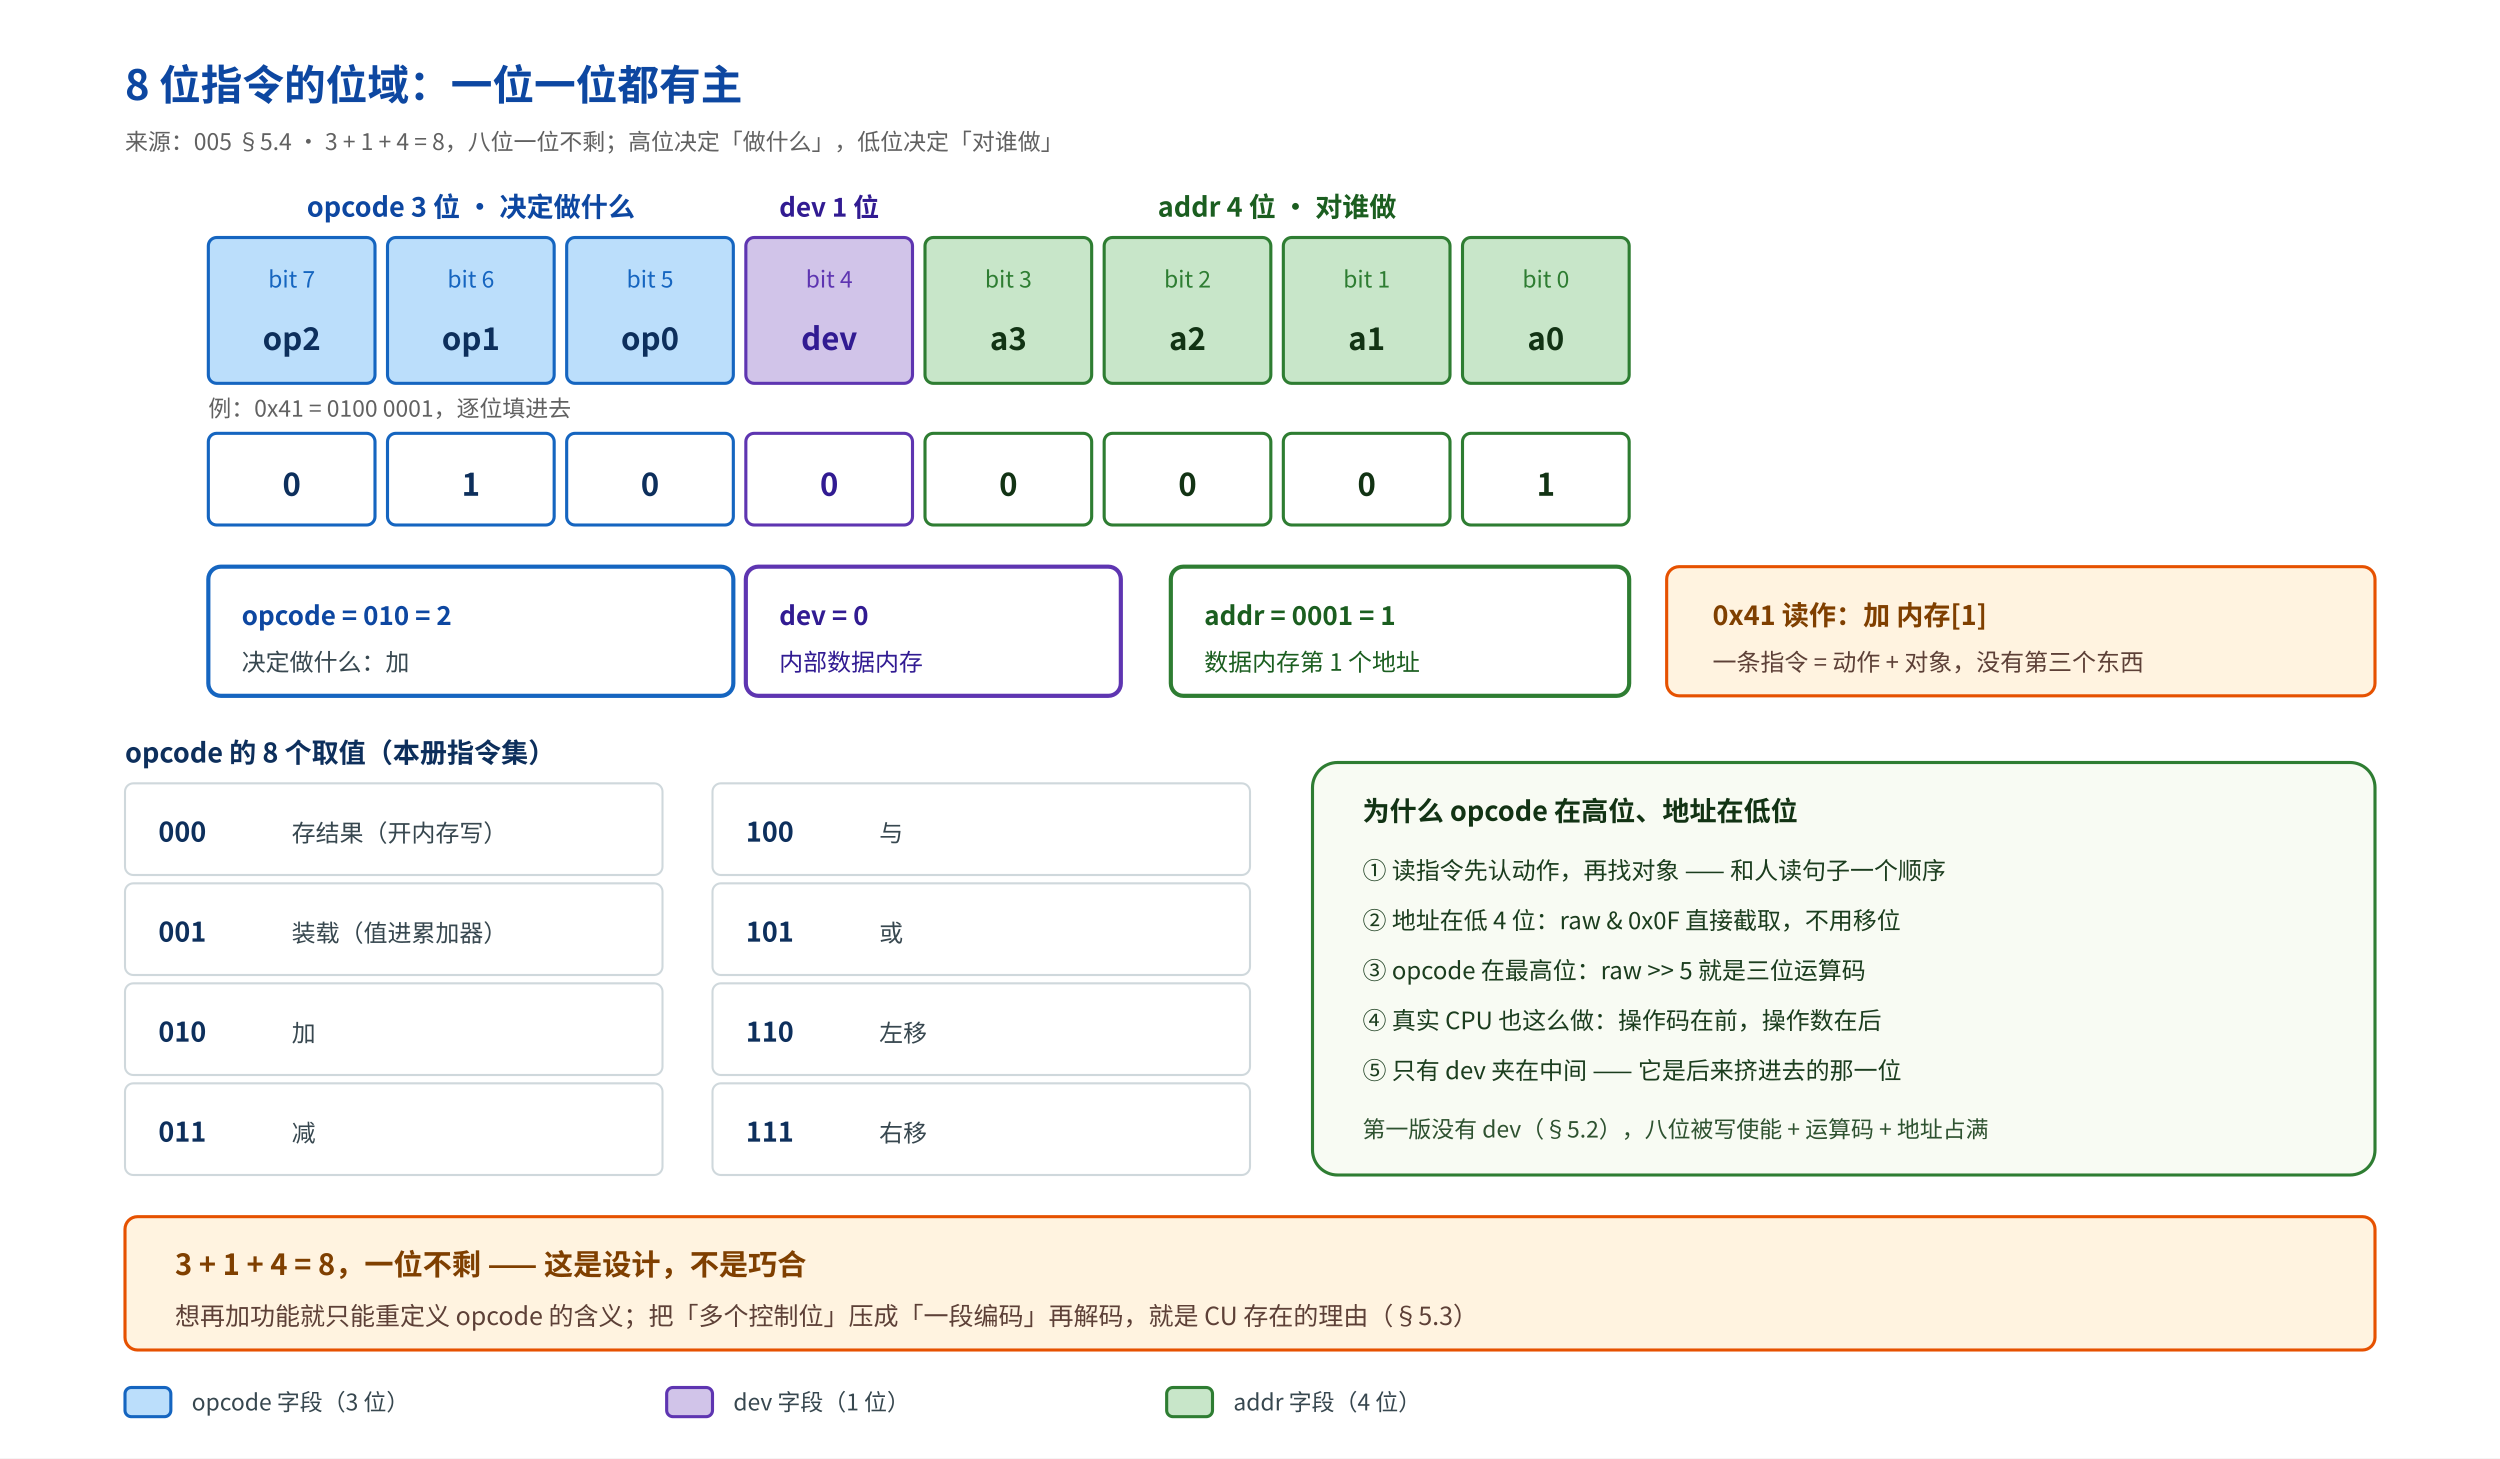
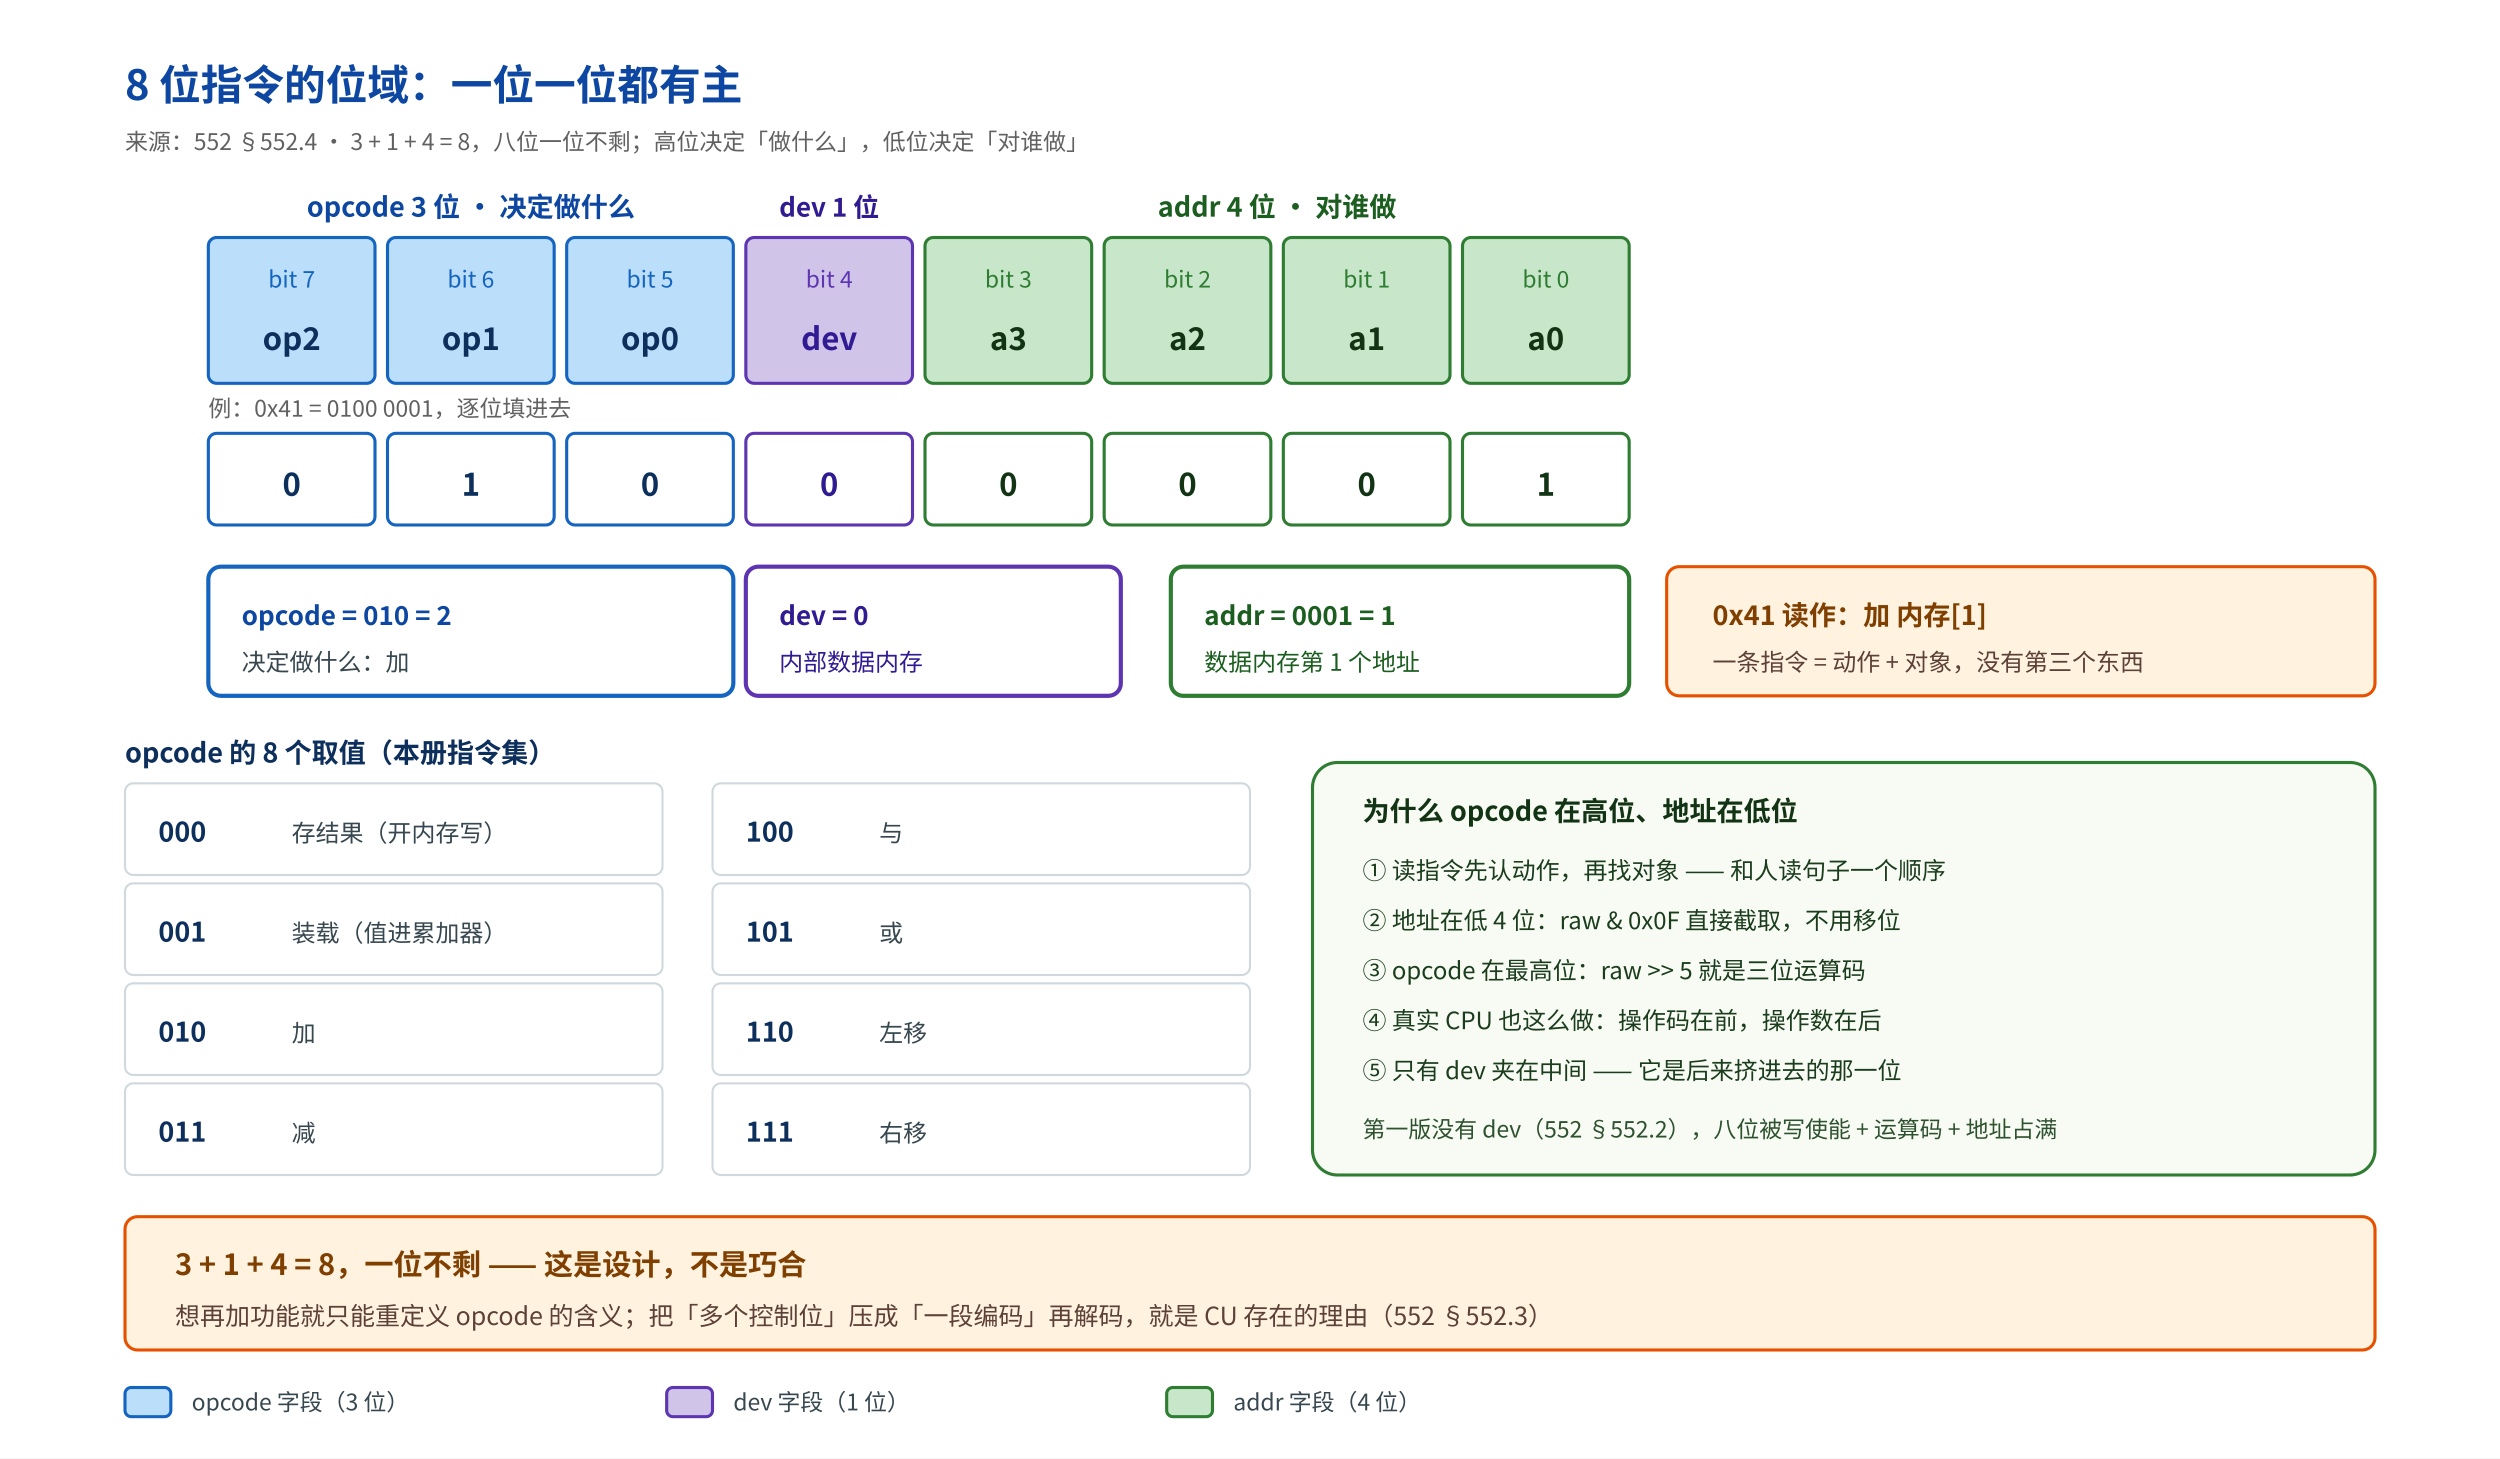
<svg xmlns="http://www.w3.org/2000/svg" viewBox="0 0 1200 700" font-family="'Microsoft YaHei','PingFang SC','Noto Sans CJK SC',sans-serif">
  <rect x="0" y="0" width="1200" height="700" fill="#ffffff" />
  <text x="60" y="48" font-size="20" font-weight="bold" fill="#0d47a1">8 位指令的位域：一位一位都有主</text>
-   <text x="60" y="72" font-size="11" fill="#616161">来源：005 §5.4 · 3 + 1 + 4 = 8，八位一位不剩；高位决定「做什么」，低位决定「对谁做」</text>
+   <text x="60" y="72" font-size="11" fill="#616161">来源：552 §552.4 · 3 + 1 + 4 = 8，八位一位不剩；高位决定「做什么」，低位决定「对谁做」</text>
  <text x="226" y="104" font-size="13" font-weight="bold" fill="#0d47a1" text-anchor="middle">opcode 3 位 · 决定做什么</text>
  <text x="398" y="104" font-size="12.5" font-weight="bold" fill="#311b92" text-anchor="middle">dev 1 位</text>
  <text x="613" y="104" font-size="13" font-weight="bold" fill="#1b5e20" text-anchor="middle">addr 4 位 · 对谁做</text>
  <rect x="100" y="114" width="80" height="70" rx="4" fill="#bbdefb" stroke="#1565c0" stroke-width="1.5" />
  <text x="140" y="138" font-size="11" fill="#1565c0" text-anchor="middle">bit 7</text>
  <text x="140" y="168" font-size="15" font-weight="bold" fill="#0d2f5c" text-anchor="middle">op2</text>
  <rect x="186" y="114" width="80" height="70" rx="4" fill="#bbdefb" stroke="#1565c0" stroke-width="1.5" />
  <text x="226" y="138" font-size="11" fill="#1565c0" text-anchor="middle">bit 6</text>
  <text x="226" y="168" font-size="15" font-weight="bold" fill="#0d2f5c" text-anchor="middle">op1</text>
  <rect x="272" y="114" width="80" height="70" rx="4" fill="#bbdefb" stroke="#1565c0" stroke-width="1.5" />
  <text x="312" y="138" font-size="11" fill="#1565c0" text-anchor="middle">bit 5</text>
  <text x="312" y="168" font-size="15" font-weight="bold" fill="#0d2f5c" text-anchor="middle">op0</text>
  <rect x="358" y="114" width="80" height="70" rx="4" fill="#d1c4e9" stroke="#5e35b1" stroke-width="1.5" />
  <text x="398" y="138" font-size="11" fill="#5e35b1" text-anchor="middle">bit 4</text>
  <text x="398" y="168" font-size="15" font-weight="bold" fill="#311b92" text-anchor="middle">dev</text>
  <rect x="444" y="114" width="80" height="70" rx="4" fill="#c8e6c9" stroke="#2e7d32" stroke-width="1.5" />
  <text x="484" y="138" font-size="11" fill="#2e7d32" text-anchor="middle">bit 3</text>
  <text x="484" y="168" font-size="15" font-weight="bold" fill="#123314" text-anchor="middle">a3</text>
  <rect x="530" y="114" width="80" height="70" rx="4" fill="#c8e6c9" stroke="#2e7d32" stroke-width="1.5" />
  <text x="570" y="138" font-size="11" fill="#2e7d32" text-anchor="middle">bit 2</text>
  <text x="570" y="168" font-size="15" font-weight="bold" fill="#123314" text-anchor="middle">a2</text>
  <rect x="616" y="114" width="80" height="70" rx="4" fill="#c8e6c9" stroke="#2e7d32" stroke-width="1.5" />
  <text x="656" y="138" font-size="11" fill="#2e7d32" text-anchor="middle">bit 1</text>
  <text x="656" y="168" font-size="15" font-weight="bold" fill="#123314" text-anchor="middle">a1</text>
  <rect x="702" y="114" width="80" height="70" rx="4" fill="#c8e6c9" stroke="#2e7d32" stroke-width="1.5" />
  <text x="742" y="138" font-size="11" fill="#2e7d32" text-anchor="middle">bit 0</text>
  <text x="742" y="168" font-size="15" font-weight="bold" fill="#123314" text-anchor="middle">a0</text>
  <text x="100" y="200" font-size="11" fill="#616161">例：0x41 = 0100 0001，逐位填进去</text>
  <rect x="100" y="208" width="80" height="44" rx="4" fill="#ffffff" stroke="#1565c0" stroke-width="1.5" />
  <text x="140" y="238" font-size="15" font-weight="bold" fill="#0d2f5c" text-anchor="middle">0</text>
  <rect x="186" y="208" width="80" height="44" rx="4" fill="#ffffff" stroke="#1565c0" stroke-width="1.5" />
  <text x="226" y="238" font-size="15" font-weight="bold" fill="#0d2f5c" text-anchor="middle">1</text>
  <rect x="272" y="208" width="80" height="44" rx="4" fill="#ffffff" stroke="#1565c0" stroke-width="1.5" />
  <text x="312" y="238" font-size="15" font-weight="bold" fill="#0d2f5c" text-anchor="middle">0</text>
  <rect x="358" y="208" width="80" height="44" rx="4" fill="#ffffff" stroke="#5e35b1" stroke-width="1.5" />
  <text x="398" y="238" font-size="15" font-weight="bold" fill="#311b92" text-anchor="middle">0</text>
  <rect x="444" y="208" width="80" height="44" rx="4" fill="#ffffff" stroke="#2e7d32" stroke-width="1.5" />
  <text x="484" y="238" font-size="15" font-weight="bold" fill="#123314" text-anchor="middle">0</text>
  <rect x="530" y="208" width="80" height="44" rx="4" fill="#ffffff" stroke="#2e7d32" stroke-width="1.5" />
  <text x="570" y="238" font-size="15" font-weight="bold" fill="#123314" text-anchor="middle">0</text>
  <rect x="616" y="208" width="80" height="44" rx="4" fill="#ffffff" stroke="#2e7d32" stroke-width="1.5" />
  <text x="656" y="238" font-size="15" font-weight="bold" fill="#123314" text-anchor="middle">0</text>
  <rect x="702" y="208" width="80" height="44" rx="4" fill="#ffffff" stroke="#2e7d32" stroke-width="1.5" />
  <text x="742" y="238" font-size="15" font-weight="bold" fill="#123314" text-anchor="middle">1</text>
  <rect x="100" y="272" width="252" height="62" rx="6" fill="#ffffff" stroke="#1565c0" stroke-width="2" />
  <text x="116" y="300" font-size="12.5" font-weight="bold" fill="#0d47a1">opcode = 010 = 2</text>
  <text x="116" y="322" font-size="11.5" fill="#37474f">决定做什么：加</text>
  <rect x="358" y="272" width="180" height="62" rx="6" fill="#ffffff" stroke="#5e35b1" stroke-width="2" />
  <text x="374" y="300" font-size="12.5" font-weight="bold" fill="#311b92">dev = 0</text>
  <text x="374" y="322" font-size="11.5" fill="#311b92">内部数据内存</text>
  <rect x="562" y="272" width="220" height="62" rx="6" fill="#ffffff" stroke="#2e7d32" stroke-width="2" />
  <text x="578" y="300" font-size="12.5" font-weight="bold" fill="#1b5e20">addr = 0001 = 1</text>
  <text x="578" y="322" font-size="11.5" fill="#1b5e20">数据内存第 1 个地址</text>
  <rect x="800" y="272" width="340" height="62" rx="6" fill="#fff3e0" stroke="#e65100" stroke-width="1.5" />
  <text x="822" y="300" font-size="13" font-weight="bold" fill="#7f3f00">0x41 读作：加 内存[1]</text>
  <text x="822" y="322" font-size="11.5" fill="#5d4037">一条指令 = 动作 + 对象，没有第三个东西</text>
  <text x="60" y="366" font-size="13" font-weight="bold" fill="#0d2f5c">opcode 的 8 个取值（本册指令集）</text>
  <rect x="60" y="376" width="258" height="44" rx="4" fill="#ffffff" stroke="#cfd8dc" stroke-width="1" />
  <text x="76" y="404" font-size="13" font-weight="bold" fill="#0d2f5c">000</text>
  <text x="140" y="404" font-size="11.5" fill="#37474f">存结果（开内存写）</text>
  <rect x="60" y="424" width="258" height="44" rx="4" fill="#ffffff" stroke="#cfd8dc" stroke-width="1" />
  <text x="76" y="452" font-size="13" font-weight="bold" fill="#0d2f5c">001</text>
  <text x="140" y="452" font-size="11.5" fill="#37474f">装载（值进累加器）</text>
  <rect x="60" y="472" width="258" height="44" rx="4" fill="#ffffff" stroke="#cfd8dc" stroke-width="1" />
  <text x="76" y="500" font-size="13" font-weight="bold" fill="#0d2f5c">010</text>
  <text x="140" y="500" font-size="11.5" fill="#37474f">加</text>
  <rect x="60" y="520" width="258" height="44" rx="4" fill="#ffffff" stroke="#cfd8dc" stroke-width="1" />
  <text x="76" y="548" font-size="13" font-weight="bold" fill="#0d2f5c">011</text>
  <text x="140" y="548" font-size="11.5" fill="#37474f">减</text>
  <rect x="342" y="376" width="258" height="44" rx="4" fill="#ffffff" stroke="#cfd8dc" stroke-width="1" />
  <text x="358" y="404" font-size="13" font-weight="bold" fill="#0d2f5c">100</text>
  <text x="422" y="404" font-size="11.5" fill="#37474f">与</text>
  <rect x="342" y="424" width="258" height="44" rx="4" fill="#ffffff" stroke="#cfd8dc" stroke-width="1" />
  <text x="358" y="452" font-size="13" font-weight="bold" fill="#0d2f5c">101</text>
  <text x="422" y="452" font-size="11.5" fill="#37474f">或</text>
  <rect x="342" y="472" width="258" height="44" rx="4" fill="#ffffff" stroke="#cfd8dc" stroke-width="1" />
  <text x="358" y="500" font-size="13" font-weight="bold" fill="#0d2f5c">110</text>
  <text x="422" y="500" font-size="11.5" fill="#37474f">左移</text>
  <rect x="342" y="520" width="258" height="44" rx="4" fill="#ffffff" stroke="#cfd8dc" stroke-width="1" />
  <text x="358" y="548" font-size="13" font-weight="bold" fill="#0d2f5c">111</text>
  <text x="422" y="548" font-size="11.5" fill="#37474f">右移</text>
  <rect x="630" y="366" width="510" height="198" rx="12" fill="#f1f8e9" fill-opacity="0.55" stroke="#2e7d32" stroke-width="1.5" />
  <text x="654" y="394" font-size="13" font-weight="bold" fill="#123314">为什么 opcode 在高位、地址在低位</text>
  <text x="654" y="422" font-size="11.5" fill="#1b3d1e">① 读指令先认动作，再找对象 —— 和人读句子一个顺序</text>
  <text x="654" y="446" font-size="11.5" fill="#1b3d1e">② 地址在低 4 位：raw &amp; 0x0F 直接截取，不用移位</text>
  <text x="654" y="470" font-size="11.5" fill="#1b3d1e">③ opcode 在最高位：raw &gt;&gt; 5 就是三位运算码</text>
  <text x="654" y="494" font-size="11.5" fill="#1b3d1e">④ 真实 CPU 也这么做：操作码在前，操作数在后</text>
  <text x="654" y="518" font-size="11.5" fill="#1b3d1e">⑤ 只有 dev 夹在中间 —— 它是后来挤进去的那一位</text>
-   <text x="654" y="546" font-size="11" fill="#2e5230">第一版没有 dev（§5.2），八位被写使能 + 运算码 + 地址占满</text>
+   <text x="654" y="546" font-size="11" fill="#2e5230">第一版没有 dev（552 §552.2），八位被写使能 + 运算码 + 地址占满</text>
  <rect x="60" y="584" width="1080" height="64" rx="6" fill="#fff3e0" stroke="#e65100" stroke-width="1.5" />
  <text x="84" y="612" font-size="14" font-weight="bold" fill="#7f3f00">3 + 1 + 4 = 8，一位不剩 —— 这是设计，不是巧合</text>
-   <text x="84" y="636" font-size="12" fill="#5d4037">想再加功能就只能重定义 opcode 的含义；把「多个控制位」压成「一段编码」再解码，就是 CU 存在的理由（§5.3）</text>
+   <text x="84" y="636" font-size="12" fill="#5d4037">想再加功能就只能重定义 opcode 的含义；把「多个控制位」压成「一段编码」再解码，就是 CU 存在的理由（552 §552.3）</text>
  <rect x="60" y="666" width="22" height="14" rx="3" fill="#bbdefb" stroke="#1565c0" stroke-width="1.5" />
  <text x="92" y="677" font-size="11" fill="#37474f">opcode 字段（3 位）</text>
  <rect x="320" y="666" width="22" height="14" rx="3" fill="#d1c4e9" stroke="#5e35b1" stroke-width="1.5" />
  <text x="352" y="677" font-size="11" fill="#37474f">dev 字段（1 位）</text>
  <rect x="560" y="666" width="22" height="14" rx="3" fill="#c8e6c9" stroke="#2e7d32" stroke-width="1.5" />
  <text x="592" y="677" font-size="11" fill="#37474f">addr 字段（4 位）</text>
</svg>
